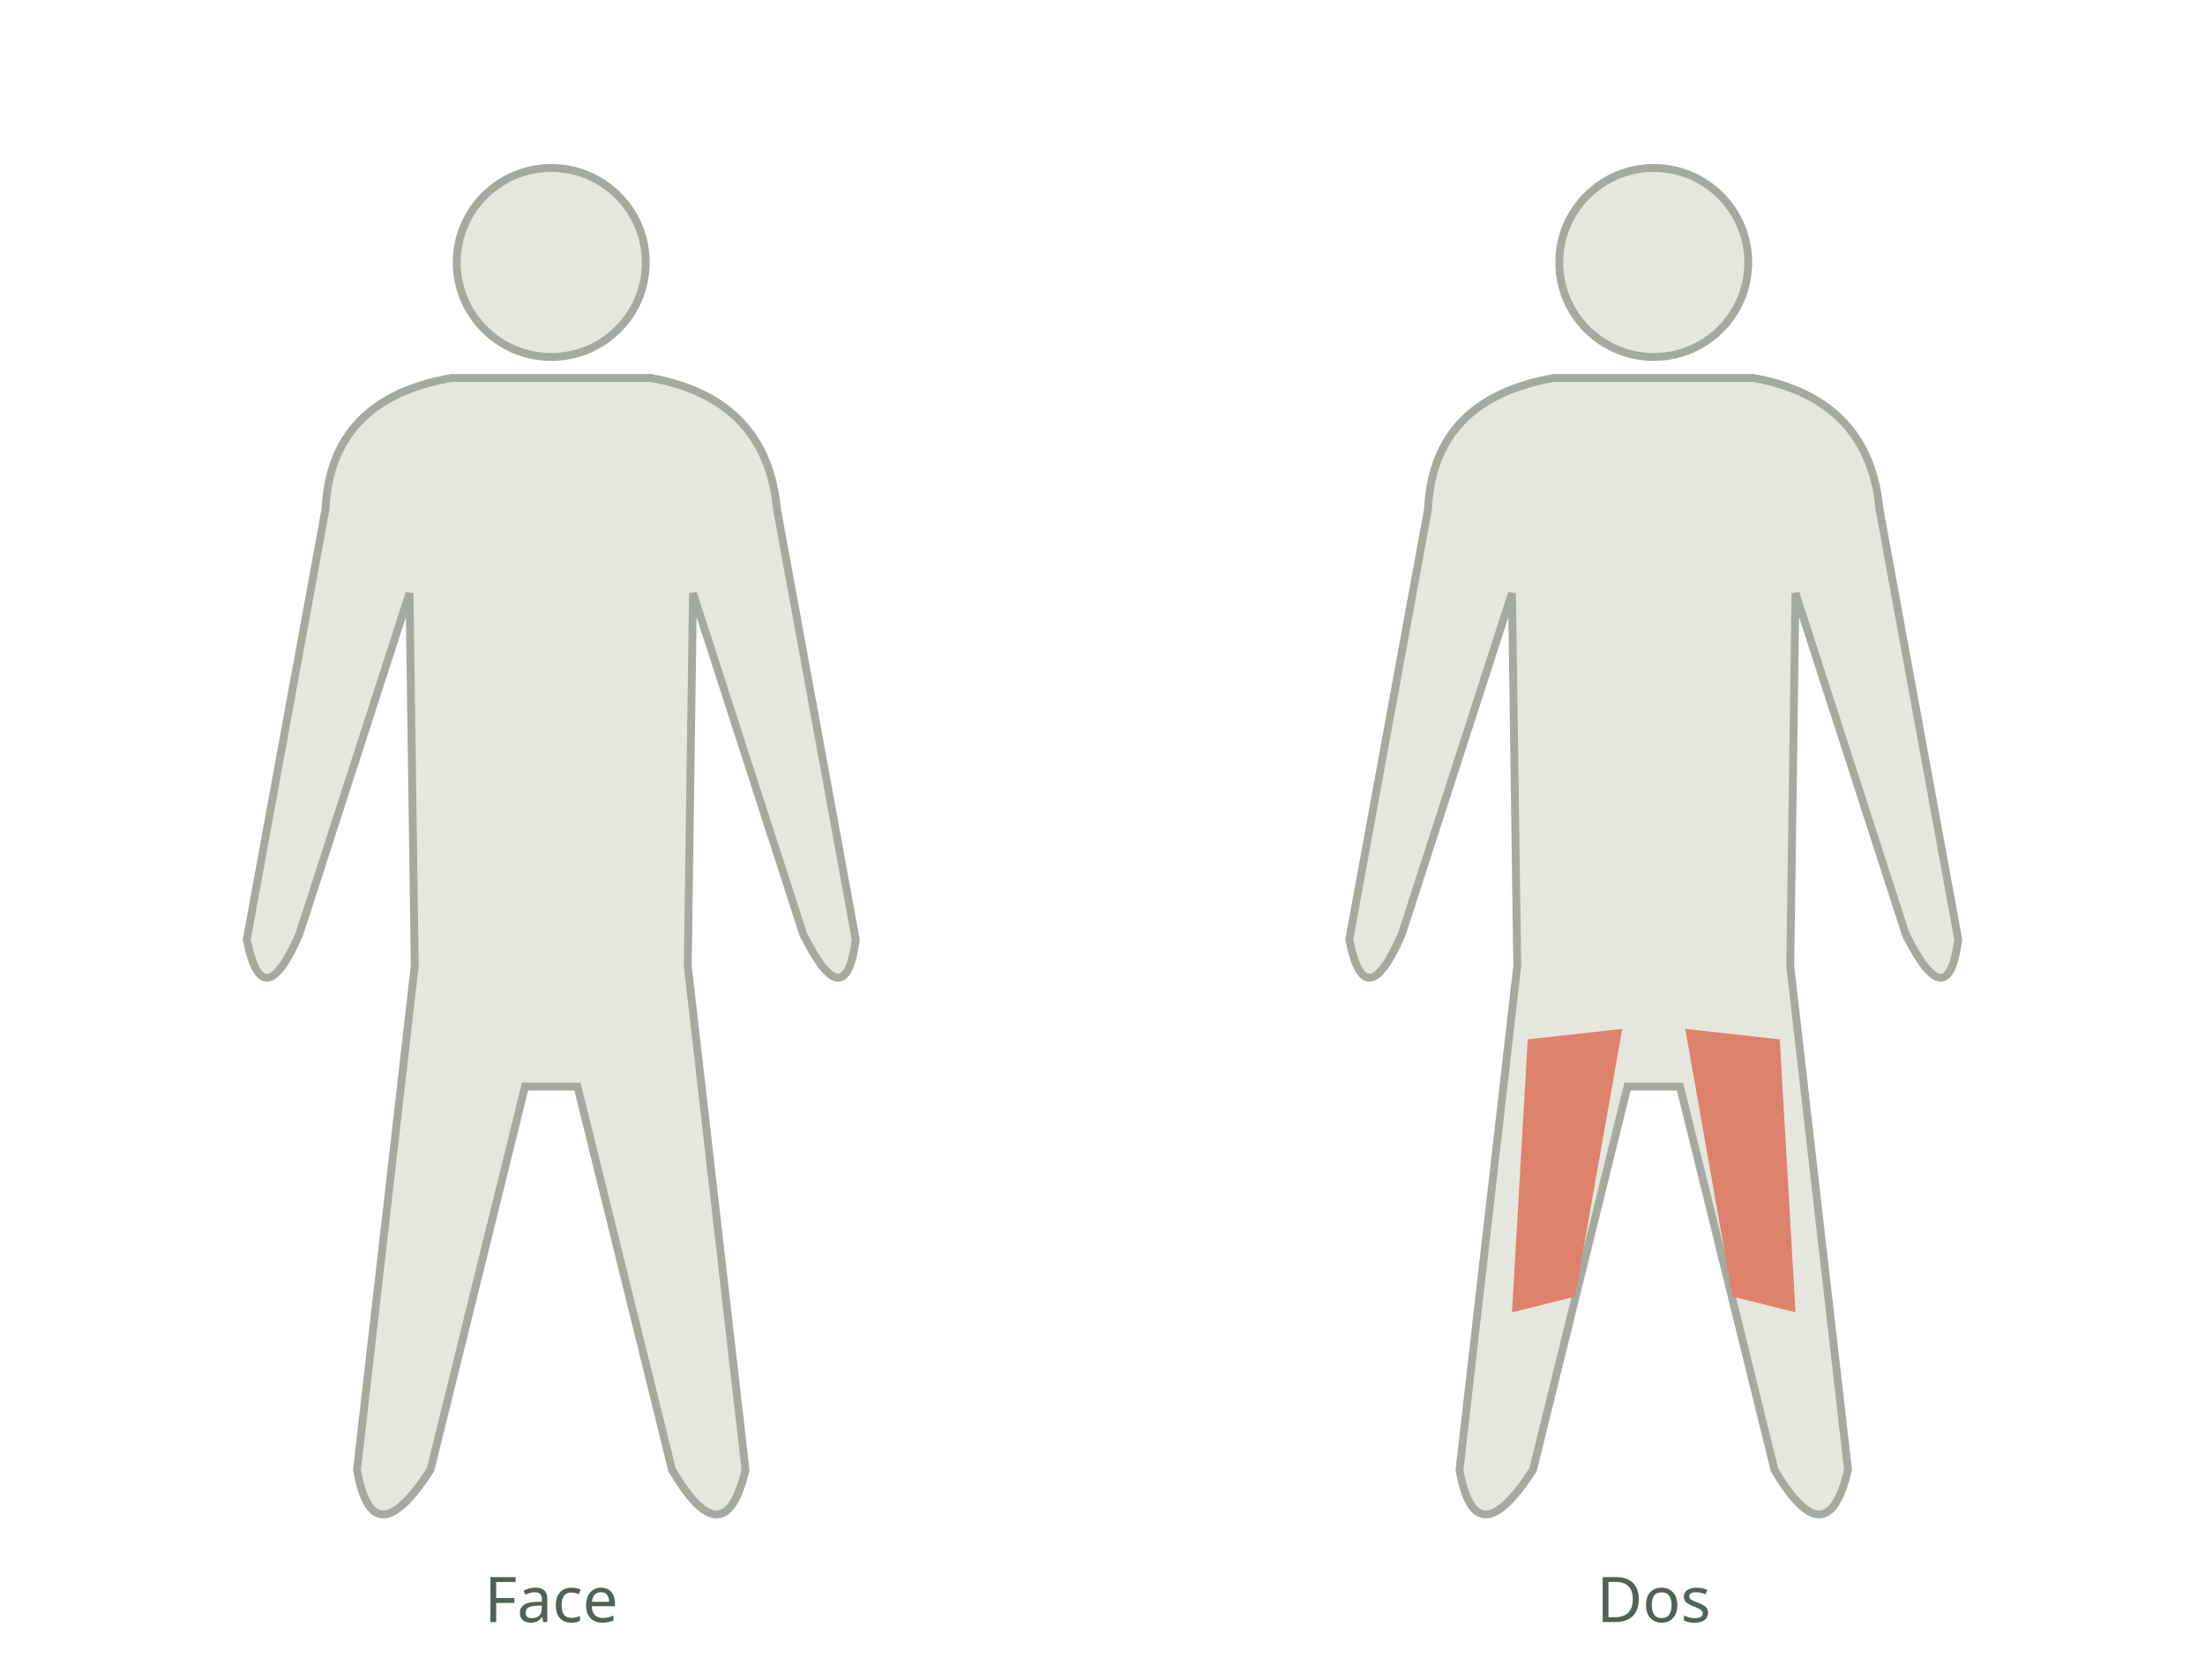
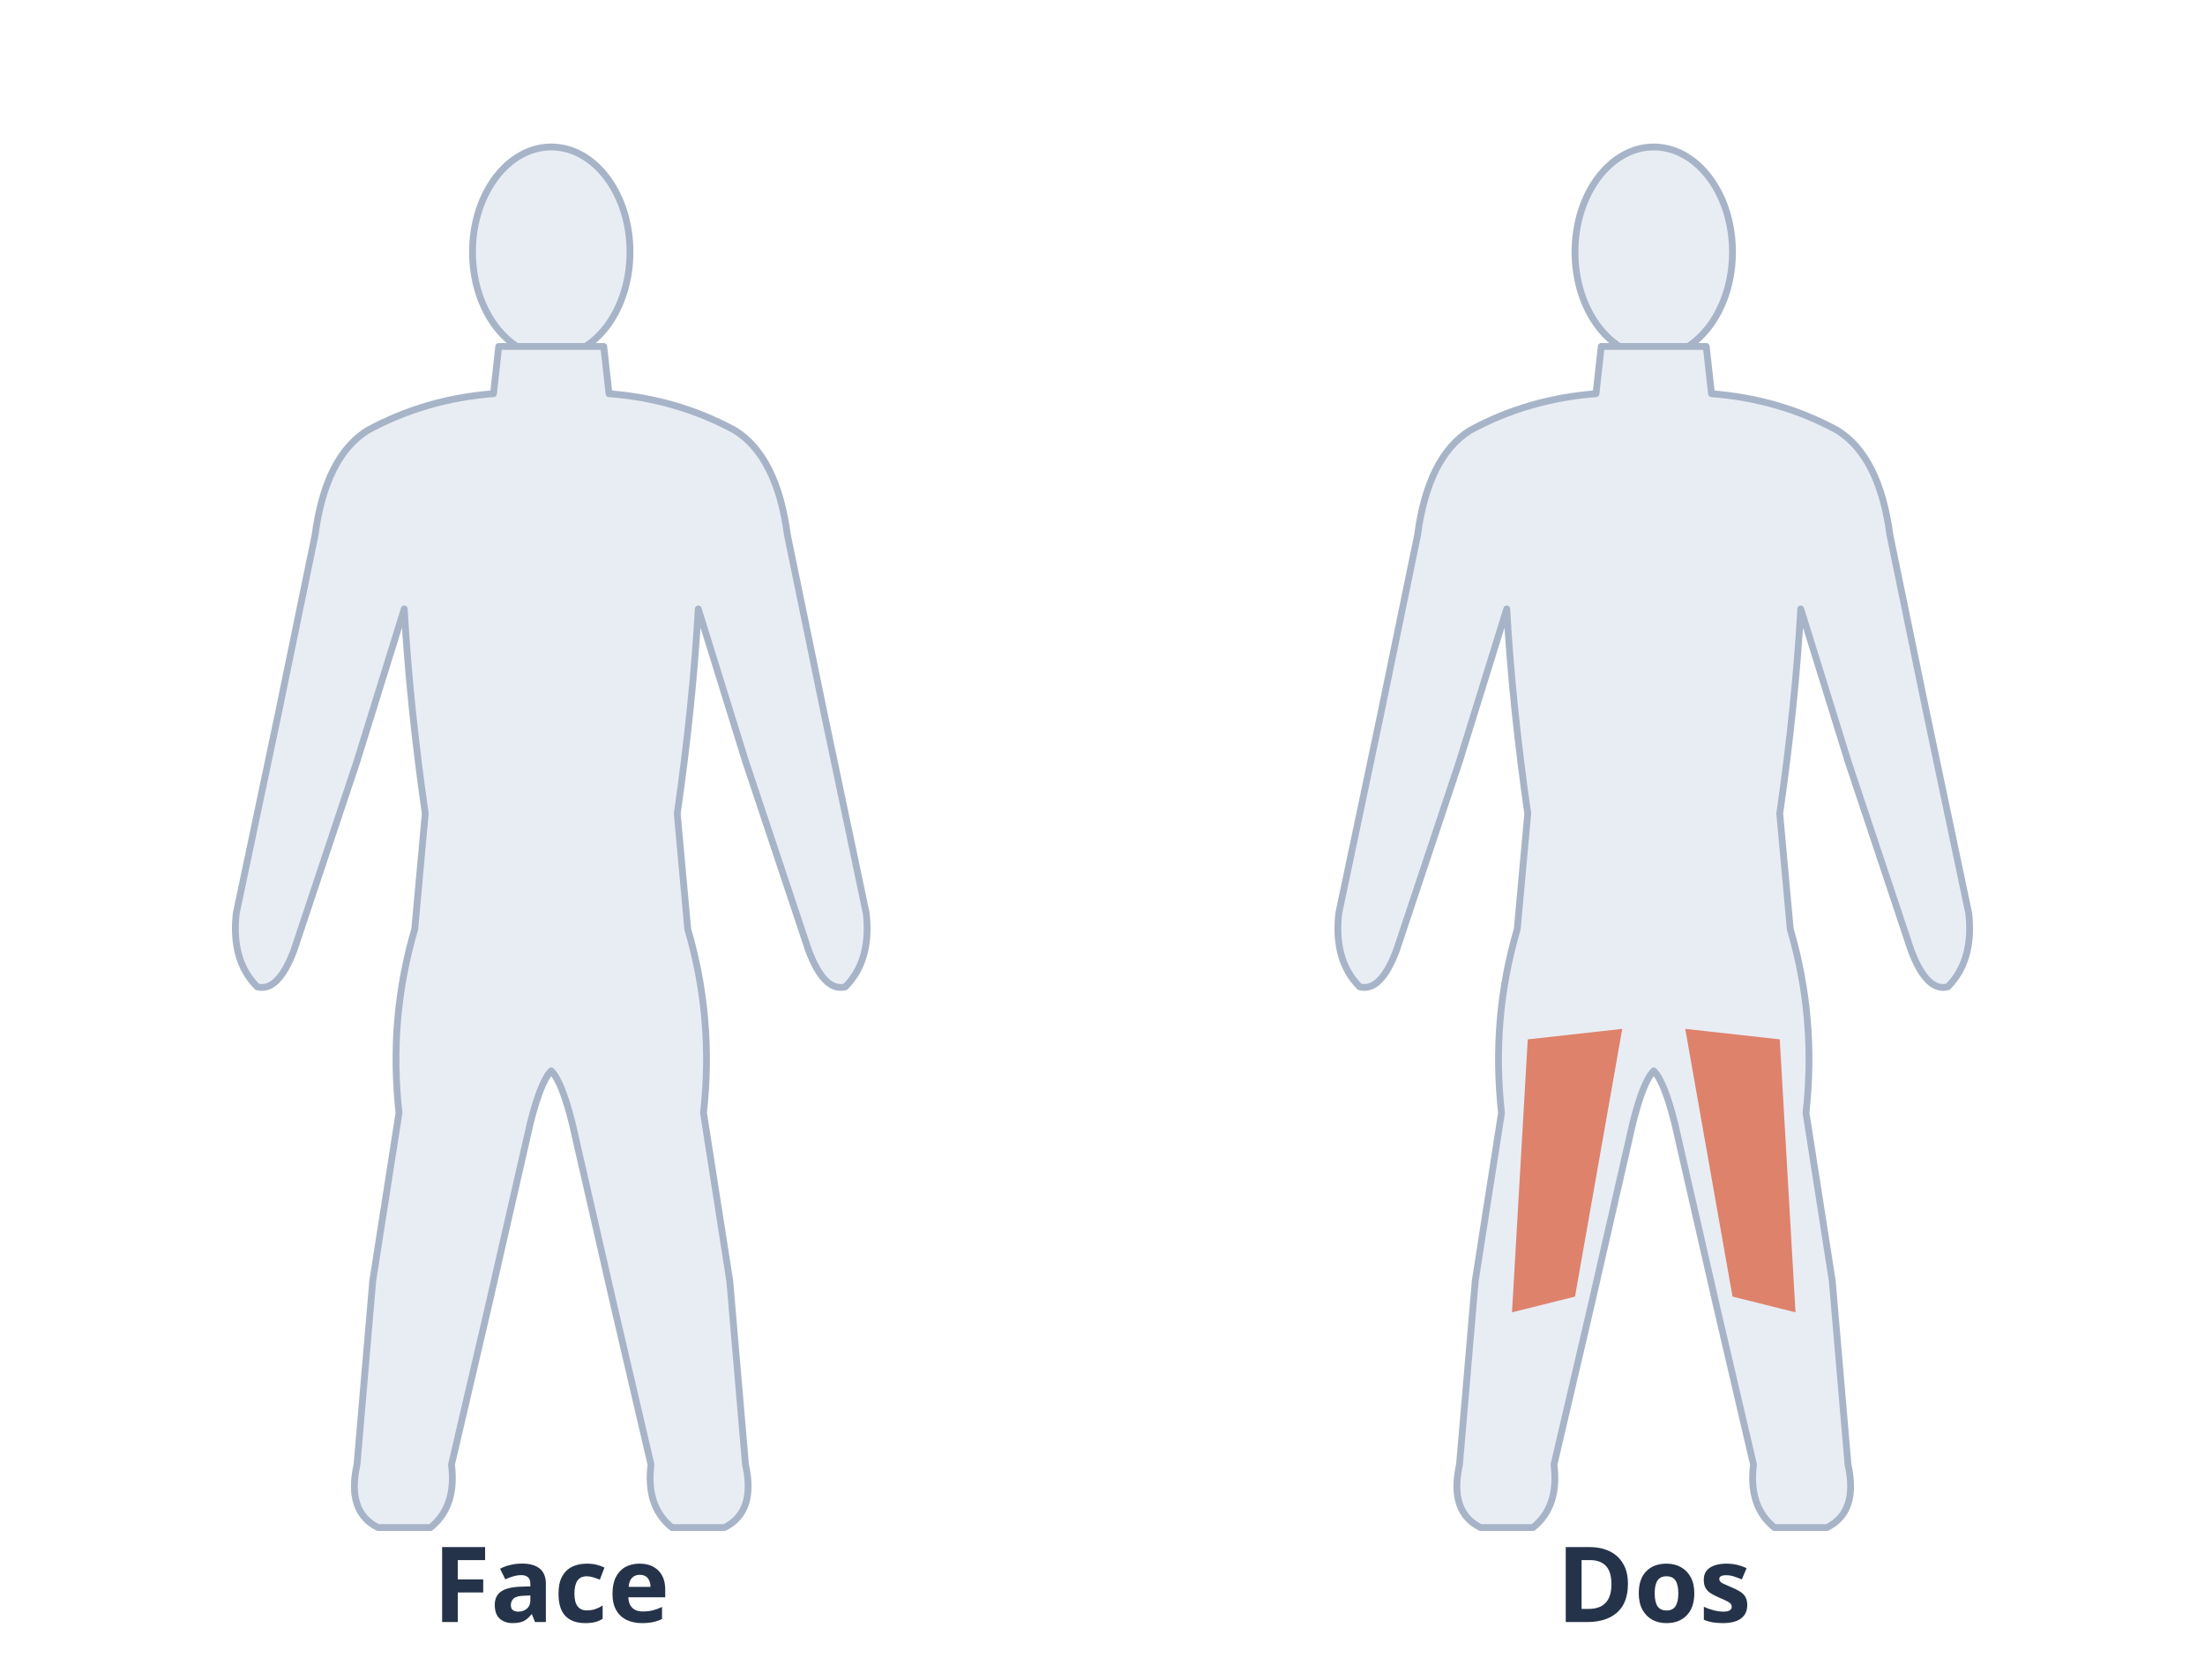
<svg xmlns="http://www.w3.org/2000/svg" viewBox="0 0 420 320" role="img" aria-label="Zones mobilisées : hamstrings. Carte provisoire.">
  <g transform="translate(5 15)">
-     <g fill="#E5E6DE" stroke="#a5aaa0" stroke-width="1.5">
-       <circle cx="100" cy="35" r="18" />
-       <path d="M81 57 Q58 61 57 82 L42 164 Q45 179 52 163 L73 98 L74 169 L63 265 Q66 282 77 265 L95 192 L105 192 L123 265 Q133 282 137 265 L126 169 L127 98 L148 163 Q156 179 158 164 L143 82 Q141 61 119 57Z" />
+     <g fill="#E8EDF4" stroke="#a7b4c8" stroke-width="1.3" stroke-linejoin="round">
+       <ellipse cx="100" cy="33" rx="15" ry="20" />
+       <path d="M90 51 L89 60 Q76 61 65 67 Q57 72 55 87 L48 121 L40 159 Q39 168 44 173 Q48 174 51 166 L63 130 L72 101 Q73 119 76 140 L74 162 Q69 179 71 197 L66 229 L63 264 Q61 273 67 276 L77 276 Q82 272 81 264 L88 234 L96 199 Q98 191 100 189 Q102 191 104 199 L112 234 L119 264 Q118 272 123 276 L133 276 Q139 273 137 264 L134 229 L129 197 Q131 179 126 162 L124 140 Q127 119 128 101 L137 130 L149 166 Q152 174 156 173 Q161 168 160 159 L152 121 L145 87 Q143 72 135 67 Q124 61 111 60 L110 51Z" />
    </g>
  </g>
  <g transform="translate(215 15)">
-     <g fill="#E5E6DE" stroke="#a5aaa0" stroke-width="1.5">
-       <circle cx="100" cy="35" r="18" />
-       <path d="M81 57 Q58 61 57 82 L42 164 Q45 179 52 163 L73 98 L74 169 L63 265 Q66 282 77 265 L95 192 L105 192 L123 265 Q133 282 137 265 L126 169 L127 98 L148 163 Q156 179 158 164 L143 82 Q141 61 119 57Z" />
+     <g fill="#E8EDF4" stroke="#a7b4c8" stroke-width="1.3" stroke-linejoin="round">
+       <ellipse cx="100" cy="33" rx="15" ry="20" />
+       <path d="M90 51 L89 60 Q76 61 65 67 Q57 72 55 87 L48 121 L40 159 Q39 168 44 173 Q48 174 51 166 L63 130 L72 101 Q73 119 76 140 L74 162 Q69 179 71 197 L66 229 L63 264 Q61 273 67 276 L77 276 Q82 272 81 264 L88 234 L96 199 Q98 191 100 189 Q102 191 104 199 L112 234 L119 264 Q118 272 123 276 L133 276 Q139 273 137 264 L134 229 L129 197 Q131 179 126 162 L124 140 Q127 119 128 101 L137 130 L149 166 Q152 174 156 173 Q161 168 160 159 L152 121 L145 87 Q143 72 135 67 Q124 61 111 60 L110 51Z" />
    </g>
    <path data-zone="hamstrings" data-role="primary" d="M76 183 L94 181 L85 232 L73 235Z M106 181 L124 183 L127 235 L115 232Z" fill="#DE826C" />
  </g>
-   <text x="105" y="309" text-anchor="middle" font-family="sans-serif" font-size="12" fill="#526155">Face</text>
-   <text x="315" y="309" text-anchor="middle" font-family="sans-serif" font-size="12" fill="#526155">Dos</text>
+   <text x="105" y="309" text-anchor="middle" font-family="sans-serif" font-size="20" font-weight="700" fill="#25334a">Face</text>
+   <text x="315" y="309" text-anchor="middle" font-family="sans-serif" font-size="20" font-weight="700" fill="#25334a">Dos</text>
</svg>
